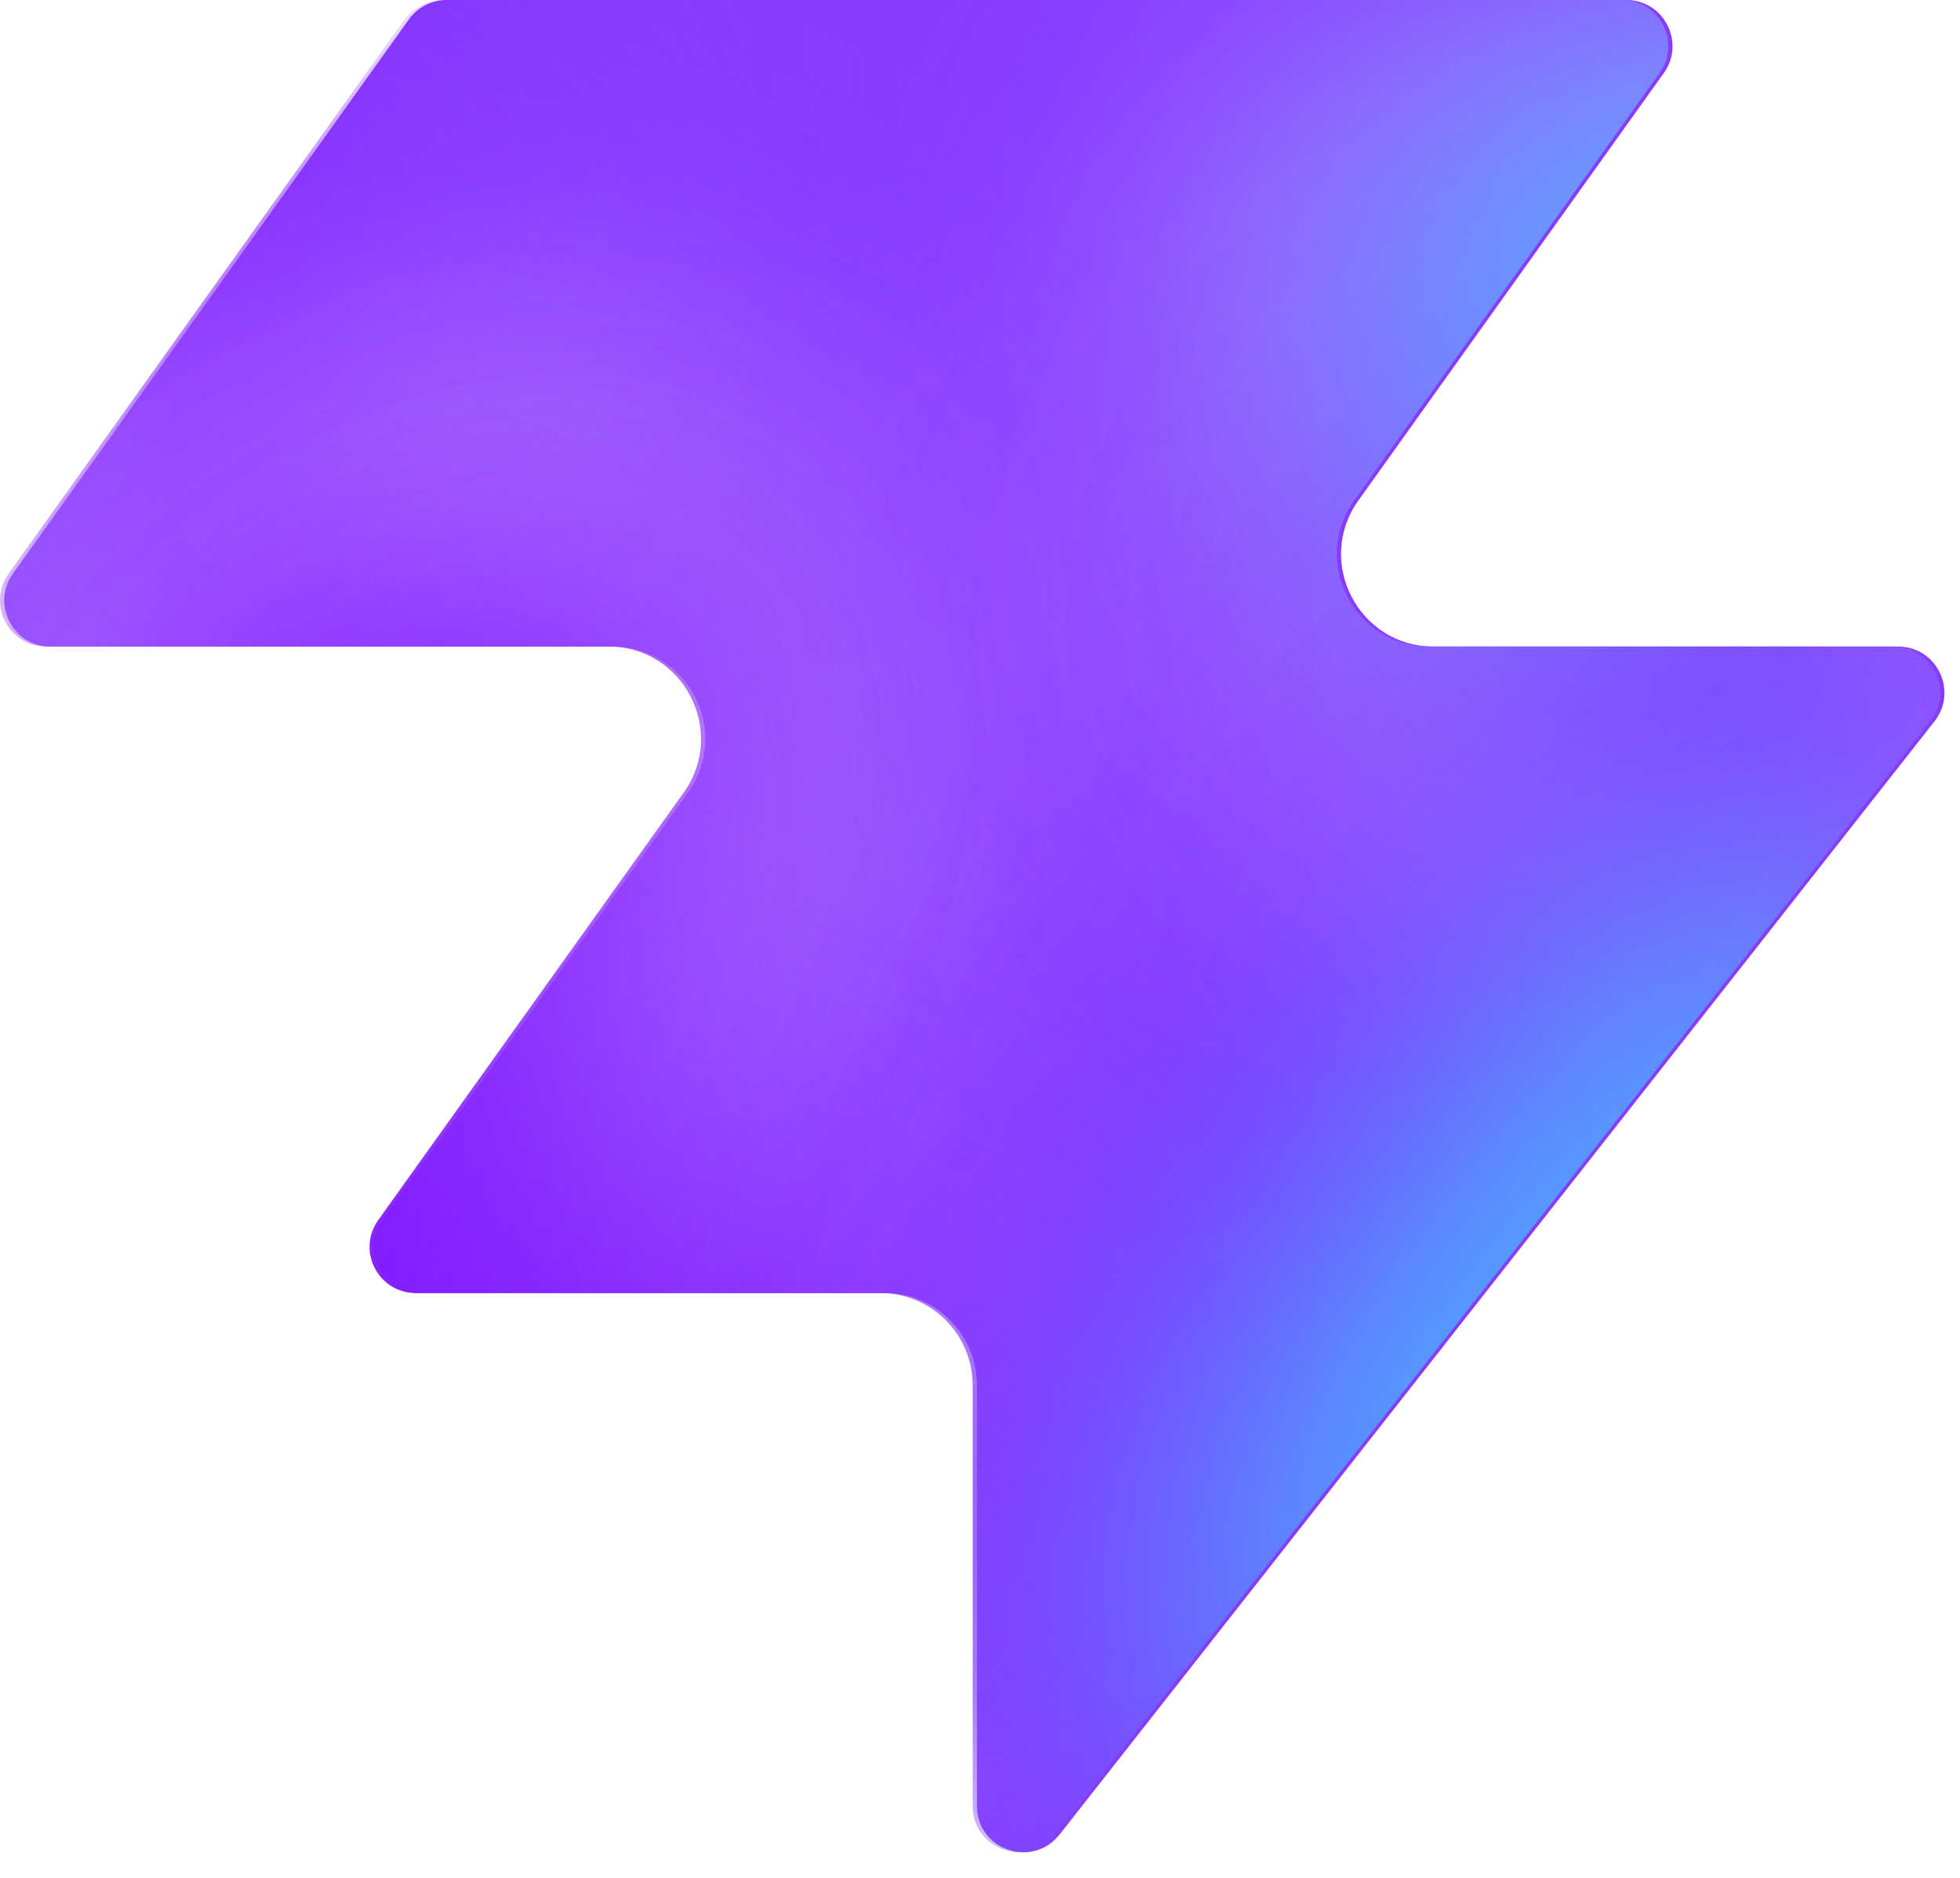
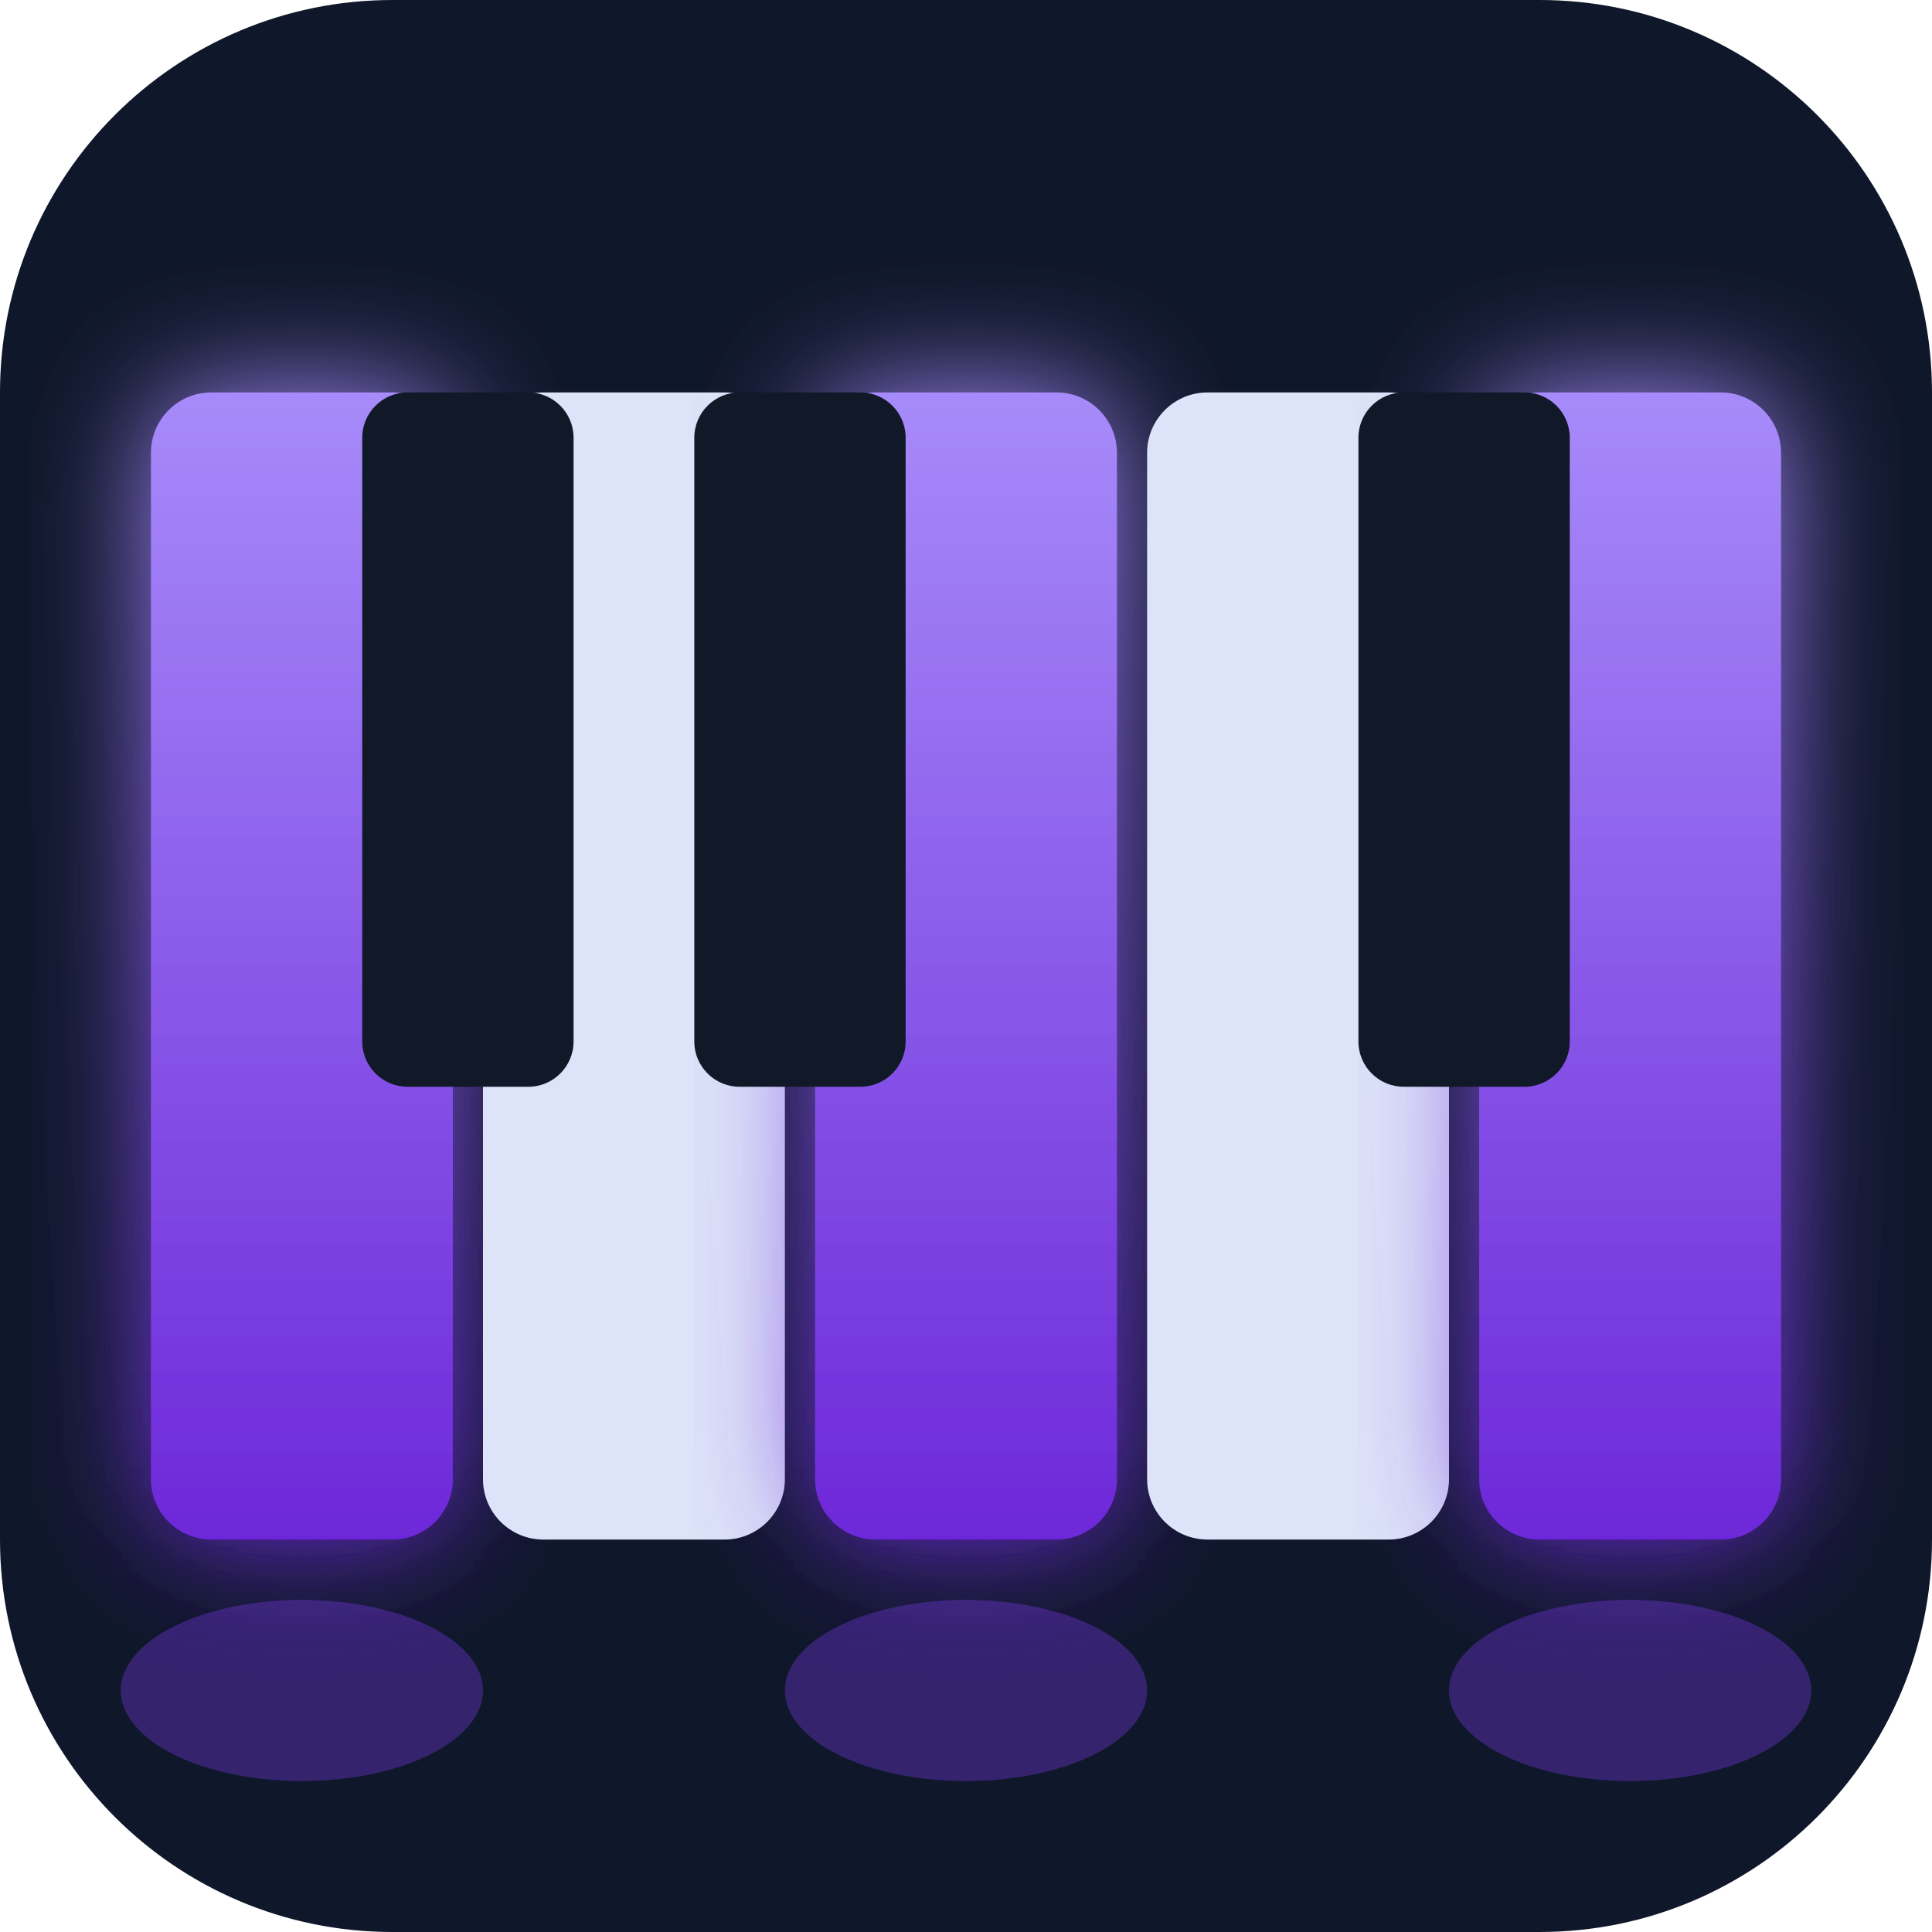
- <svg xmlns="http://www.w3.org/2000/svg" width="48" height="46" fill="none" viewBox="0 0 48 46">
-   <path fill="#863bff" d="M25.946 44.938c-.664.845-2.021.375-2.021-.698V33.937a2.26 2.26 0 0 0-2.262-2.262H10.287c-.92 0-1.456-1.04-.92-1.788l7.48-10.471c1.07-1.497 0-3.578-1.842-3.578H1.237c-.92 0-1.456-1.04-.92-1.788L10.013.474c.214-.297.556-.474.92-.474h28.894c.92 0 1.456 1.04.92 1.788l-7.48 10.471c-1.07 1.498 0 3.579 1.842 3.579h11.377c.943 0 1.473 1.088.89 1.83L25.947 44.94z" style="fill:#863bff;fill:color(display-p3 .525 .23 1);fill-opacity:1" />
-   <mask id="a" width="48" height="46" x="0" y="0" maskUnits="userSpaceOnUse" style="mask-type:alpha">
-     <path fill="#000" d="M25.842 44.938c-.664.844-2.021.375-2.021-.698V33.937a2.26 2.26 0 0 0-2.262-2.262H10.183c-.92 0-1.456-1.04-.92-1.788l7.48-10.471c1.07-1.498 0-3.579-1.842-3.579H1.133c-.92 0-1.456-1.04-.92-1.787L9.91.473c.214-.297.556-.474.92-.474h28.894c.92 0 1.456 1.04.92 1.788l-7.48 10.471c-1.07 1.498 0 3.578 1.842 3.578h11.377c.943 0 1.473 1.088.89 1.832L25.843 44.94z" style="fill:#000;fill-opacity:1" />
-   </mask>
-   <g mask="url(#a)">
-     <g filter="url(#b)">
-       <ellipse cx="5.508" cy="14.704" fill="#ede6ff" rx="5.508" ry="14.704" style="fill:#ede6ff;fill:color(display-p3 .927 .903 1);fill-opacity:1" transform="matrix(.00324 1 1 -.00324 -4.47 31.516)" />
-     </g>
-     <g filter="url(#c)">
-       <ellipse cx="10.399" cy="29.851" fill="#ede6ff" rx="10.399" ry="29.851" style="fill:#ede6ff;fill:color(display-p3 .927 .903 1);fill-opacity:1" transform="matrix(.00324 1 1 -.00324 -39.328 7.883)" />
-     </g>
-     <g filter="url(#d)">
-       <ellipse cx="5.508" cy="30.487" fill="#7e14ff" rx="5.508" ry="30.487" style="fill:#7e14ff;fill:color(display-p3 .492 .077 1);fill-opacity:1" transform="rotate(89.814 -25.913 -14.639)scale(1 -1)" />
-     </g>
-     <g filter="url(#e)">
-       <ellipse cx="5.508" cy="30.599" fill="#7e14ff" rx="5.508" ry="30.599" style="fill:#7e14ff;fill:color(display-p3 .492 .077 1);fill-opacity:1" transform="rotate(89.814 -32.644 -3.334)scale(1 -1)" />
-     </g>
-     <g filter="url(#f)">
-       <ellipse cx="5.508" cy="30.599" fill="#7e14ff" rx="5.508" ry="30.599" style="fill:#7e14ff;fill:color(display-p3 .492 .077 1);fill-opacity:1" transform="matrix(.00324 1 1 -.00324 -34.34 30.47)" />
-     </g>
-     <g filter="url(#g)">
-       <ellipse cx="14.072" cy="22.078" fill="#ede6ff" rx="14.072" ry="22.078" style="fill:#ede6ff;fill:color(display-p3 .927 .903 1);fill-opacity:1" transform="rotate(93.35 24.506 48.493)scale(-1 1)" />
-     </g>
-     <g filter="url(#h)">
-       <ellipse cx="3.47" cy="21.501" fill="#7e14ff" rx="3.47" ry="21.501" style="fill:#7e14ff;fill:color(display-p3 .492 .077 1);fill-opacity:1" transform="rotate(89.009 28.708 47.59)scale(-1 1)" />
-     </g>
-     <g filter="url(#i)">
-       <ellipse cx="3.47" cy="21.501" fill="#7e14ff" rx="3.47" ry="21.501" style="fill:#7e14ff;fill:color(display-p3 .492 .077 1);fill-opacity:1" transform="rotate(89.009 28.708 47.59)scale(-1 1)" />
-     </g>
-     <g filter="url(#j)">
-       <ellipse cx=".387" cy="8.972" fill="#7e14ff" rx="4.407" ry="29.108" style="fill:#7e14ff;fill:color(display-p3 .492 .077 1);fill-opacity:1" transform="rotate(39.51 .387 8.972)" />
-     </g>
-     <g filter="url(#k)">
-       <ellipse cx="47.523" cy="-6.092" fill="#7e14ff" rx="4.407" ry="29.108" style="fill:#7e14ff;fill:color(display-p3 .492 .077 1);fill-opacity:1" transform="rotate(37.892 47.523 -6.092)" />
-     </g>
-     <g filter="url(#l)">
-       <ellipse cx="41.412" cy="6.333" fill="#47bfff" rx="5.971" ry="9.665" style="fill:#47bfff;fill:color(display-p3 .28 .748 1);fill-opacity:1" transform="rotate(37.892 41.412 6.333)" />
-     </g>
-     <g filter="url(#m)">
-       <ellipse cx="-1.879" cy="38.332" fill="#7e14ff" rx="4.407" ry="29.108" style="fill:#7e14ff;fill:color(display-p3 .492 .077 1);fill-opacity:1" transform="rotate(37.892 -1.88 38.332)" />
-     </g>
-     <g filter="url(#n)">
-       <ellipse cx="-1.879" cy="38.332" fill="#7e14ff" rx="4.407" ry="29.108" style="fill:#7e14ff;fill:color(display-p3 .492 .077 1);fill-opacity:1" transform="rotate(37.892 -1.88 38.332)" />
-     </g>
-     <g filter="url(#o)">
-       <ellipse cx="35.651" cy="29.907" fill="#7e14ff" rx="4.407" ry="29.108" style="fill:#7e14ff;fill:color(display-p3 .492 .077 1);fill-opacity:1" transform="rotate(37.892 35.651 29.907)" />
-     </g>
-     <g filter="url(#p)">
-       <ellipse cx="38.418" cy="32.4" fill="#47bfff" rx="5.971" ry="15.297" style="fill:#47bfff;fill:color(display-p3 .28 .748 1);fill-opacity:1" transform="rotate(37.892 38.418 32.4)" />
-     </g>
-   </g>
+ <svg xmlns="http://www.w3.org/2000/svg" viewBox="0 0 64 64">
  <defs>
-     <filter id="b" width="60.045" height="41.654" x="-19.77" y="16.149" color-interpolation-filters="sRGB" filterUnits="userSpaceOnUse">
-       <feFlood flood-opacity="0" result="BackgroundImageFix" />
-       <feBlend in="SourceGraphic" in2="BackgroundImageFix" result="shape" />
-       <feGaussianBlur result="effect1_foregroundBlur_2002_17158" stdDeviation="7.659" />
-     </filter>
-     <filter id="c" width="90.34" height="51.437" x="-54.613" y="-7.533" color-interpolation-filters="sRGB" filterUnits="userSpaceOnUse">
-       <feFlood flood-opacity="0" result="BackgroundImageFix" />
-       <feBlend in="SourceGraphic" in2="BackgroundImageFix" result="shape" />
-       <feGaussianBlur result="effect1_foregroundBlur_2002_17158" stdDeviation="7.659" />
-     </filter>
-     <filter id="d" width="79.355" height="29.4" x="-49.64" y="2.03" color-interpolation-filters="sRGB" filterUnits="userSpaceOnUse">
-       <feFlood flood-opacity="0" result="BackgroundImageFix" />
-       <feBlend in="SourceGraphic" in2="BackgroundImageFix" result="shape" />
-       <feGaussianBlur result="effect1_foregroundBlur_2002_17158" stdDeviation="4.596" />
-     </filter>
-     <filter id="e" width="79.579" height="29.4" x="-45.045" y="20.029" color-interpolation-filters="sRGB" filterUnits="userSpaceOnUse">
-       <feFlood flood-opacity="0" result="BackgroundImageFix" />
-       <feBlend in="SourceGraphic" in2="BackgroundImageFix" result="shape" />
-       <feGaussianBlur result="effect1_foregroundBlur_2002_17158" stdDeviation="4.596" />
-     </filter>
-     <filter id="f" width="79.579" height="29.4" x="-43.513" y="21.178" color-interpolation-filters="sRGB" filterUnits="userSpaceOnUse">
-       <feFlood flood-opacity="0" result="BackgroundImageFix" />
-       <feBlend in="SourceGraphic" in2="BackgroundImageFix" result="shape" />
-       <feGaussianBlur result="effect1_foregroundBlur_2002_17158" stdDeviation="4.596" />
-     </filter>
-     <filter id="g" width="74.749" height="58.852" x="15.756" y="-17.901" color-interpolation-filters="sRGB" filterUnits="userSpaceOnUse">
-       <feFlood flood-opacity="0" result="BackgroundImageFix" />
-       <feBlend in="SourceGraphic" in2="BackgroundImageFix" result="shape" />
-       <feGaussianBlur result="effect1_foregroundBlur_2002_17158" stdDeviation="7.659" />
-     </filter>
-     <filter id="h" width="61.377" height="25.362" x="23.548" y="2.284" color-interpolation-filters="sRGB" filterUnits="userSpaceOnUse">
-       <feFlood flood-opacity="0" result="BackgroundImageFix" />
-       <feBlend in="SourceGraphic" in2="BackgroundImageFix" result="shape" />
-       <feGaussianBlur result="effect1_foregroundBlur_2002_17158" stdDeviation="4.596" />
-     </filter>
-     <filter id="i" width="61.377" height="25.362" x="23.548" y="2.284" color-interpolation-filters="sRGB" filterUnits="userSpaceOnUse">
-       <feFlood flood-opacity="0" result="BackgroundImageFix" />
-       <feBlend in="SourceGraphic" in2="BackgroundImageFix" result="shape" />
-       <feGaussianBlur result="effect1_foregroundBlur_2002_17158" stdDeviation="4.596" />
-     </filter>
-     <filter id="j" width="56.045" height="63.649" x="-27.636" y="-22.853" color-interpolation-filters="sRGB" filterUnits="userSpaceOnUse">
-       <feFlood flood-opacity="0" result="BackgroundImageFix" />
-       <feBlend in="SourceGraphic" in2="BackgroundImageFix" result="shape" />
-       <feGaussianBlur result="effect1_foregroundBlur_2002_17158" stdDeviation="4.596" />
-     </filter>
-     <filter id="k" width="54.814" height="64.646" x="20.116" y="-38.415" color-interpolation-filters="sRGB" filterUnits="userSpaceOnUse">
-       <feFlood flood-opacity="0" result="BackgroundImageFix" />
-       <feBlend in="SourceGraphic" in2="BackgroundImageFix" result="shape" />
-       <feGaussianBlur result="effect1_foregroundBlur_2002_17158" stdDeviation="4.596" />
-     </filter>
-     <filter id="l" width="33.541" height="35.313" x="24.641" y="-11.323" color-interpolation-filters="sRGB" filterUnits="userSpaceOnUse">
-       <feFlood flood-opacity="0" result="BackgroundImageFix" />
-       <feBlend in="SourceGraphic" in2="BackgroundImageFix" result="shape" />
-       <feGaussianBlur result="effect1_foregroundBlur_2002_17158" stdDeviation="4.596" />
-     </filter>
-     <filter id="m" width="54.814" height="64.646" x="-29.286" y="6.009" color-interpolation-filters="sRGB" filterUnits="userSpaceOnUse">
-       <feFlood flood-opacity="0" result="BackgroundImageFix" />
-       <feBlend in="SourceGraphic" in2="BackgroundImageFix" result="shape" />
-       <feGaussianBlur result="effect1_foregroundBlur_2002_17158" stdDeviation="4.596" />
-     </filter>
-     <filter id="n" width="54.814" height="64.646" x="-29.286" y="6.009" color-interpolation-filters="sRGB" filterUnits="userSpaceOnUse">
-       <feFlood flood-opacity="0" result="BackgroundImageFix" />
-       <feBlend in="SourceGraphic" in2="BackgroundImageFix" result="shape" />
-       <feGaussianBlur result="effect1_foregroundBlur_2002_17158" stdDeviation="4.596" />
-     </filter>
-     <filter id="o" width="54.814" height="64.646" x="8.244" y="-2.416" color-interpolation-filters="sRGB" filterUnits="userSpaceOnUse">
-       <feFlood flood-opacity="0" result="BackgroundImageFix" />
-       <feBlend in="SourceGraphic" in2="BackgroundImageFix" result="shape" />
-       <feGaussianBlur result="effect1_foregroundBlur_2002_17158" stdDeviation="4.596" />
-     </filter>
-     <filter id="p" width="39.409" height="43.623" x="18.713" y="10.588" color-interpolation-filters="sRGB" filterUnits="userSpaceOnUse">
-       <feFlood flood-opacity="0" result="BackgroundImageFix" />
-       <feBlend in="SourceGraphic" in2="BackgroundImageFix" result="shape" />
-       <feGaussianBlur result="effect1_foregroundBlur_2002_17158" stdDeviation="4.596" />
+     <linearGradient id="lit" x1="0" y1="0" x2="0" y2="1">
+       <stop offset="0%" stop-color="#a78bfa" />
+       <stop offset="100%" stop-color="#6d28d9" />
+     </linearGradient>
+     <filter id="glow" x="-40%" y="-40%" width="180%" height="180%">
+       <feGaussianBlur stdDeviation="2" result="blur" />
+       <feMerge>
+         <feMergeNode in="blur" />
+         <feMergeNode in="SourceGraphic" />
+       </feMerge>
    </filter>
  </defs>
+   <rect width="64" height="64" rx="13" fill="#0f172a" />
+   <rect x="5" y="13" width="10" height="38" rx="2" fill="url(#lit)" filter="url(#glow)" />
+   <rect x="16" y="13" width="10" height="38" rx="2" fill="#dde3f8" />
+   <rect x="27" y="13" width="10" height="38" rx="2" fill="url(#lit)" filter="url(#glow)" />
+   <rect x="38" y="13" width="10" height="38" rx="2" fill="#dde3f8" />
+   <rect x="49" y="13" width="10" height="38" rx="2" fill="url(#lit)" filter="url(#glow)" />
+   <rect x="12" y="13" width="7" height="23" rx="1.5" fill="#111827" />
+   <rect x="23" y="13" width="7" height="23" rx="1.5" fill="#111827" />
+   <rect x="45" y="13" width="7" height="23" rx="1.5" fill="#111827" />
+   <ellipse cx="10" cy="56" rx="6" ry="3" fill="#7c3aed" opacity="0.35" />
+   <ellipse cx="32" cy="56" rx="6" ry="3" fill="#7c3aed" opacity="0.35" />
+   <ellipse cx="54" cy="56" rx="6" ry="3" fill="#7c3aed" opacity="0.35" />
</svg>
